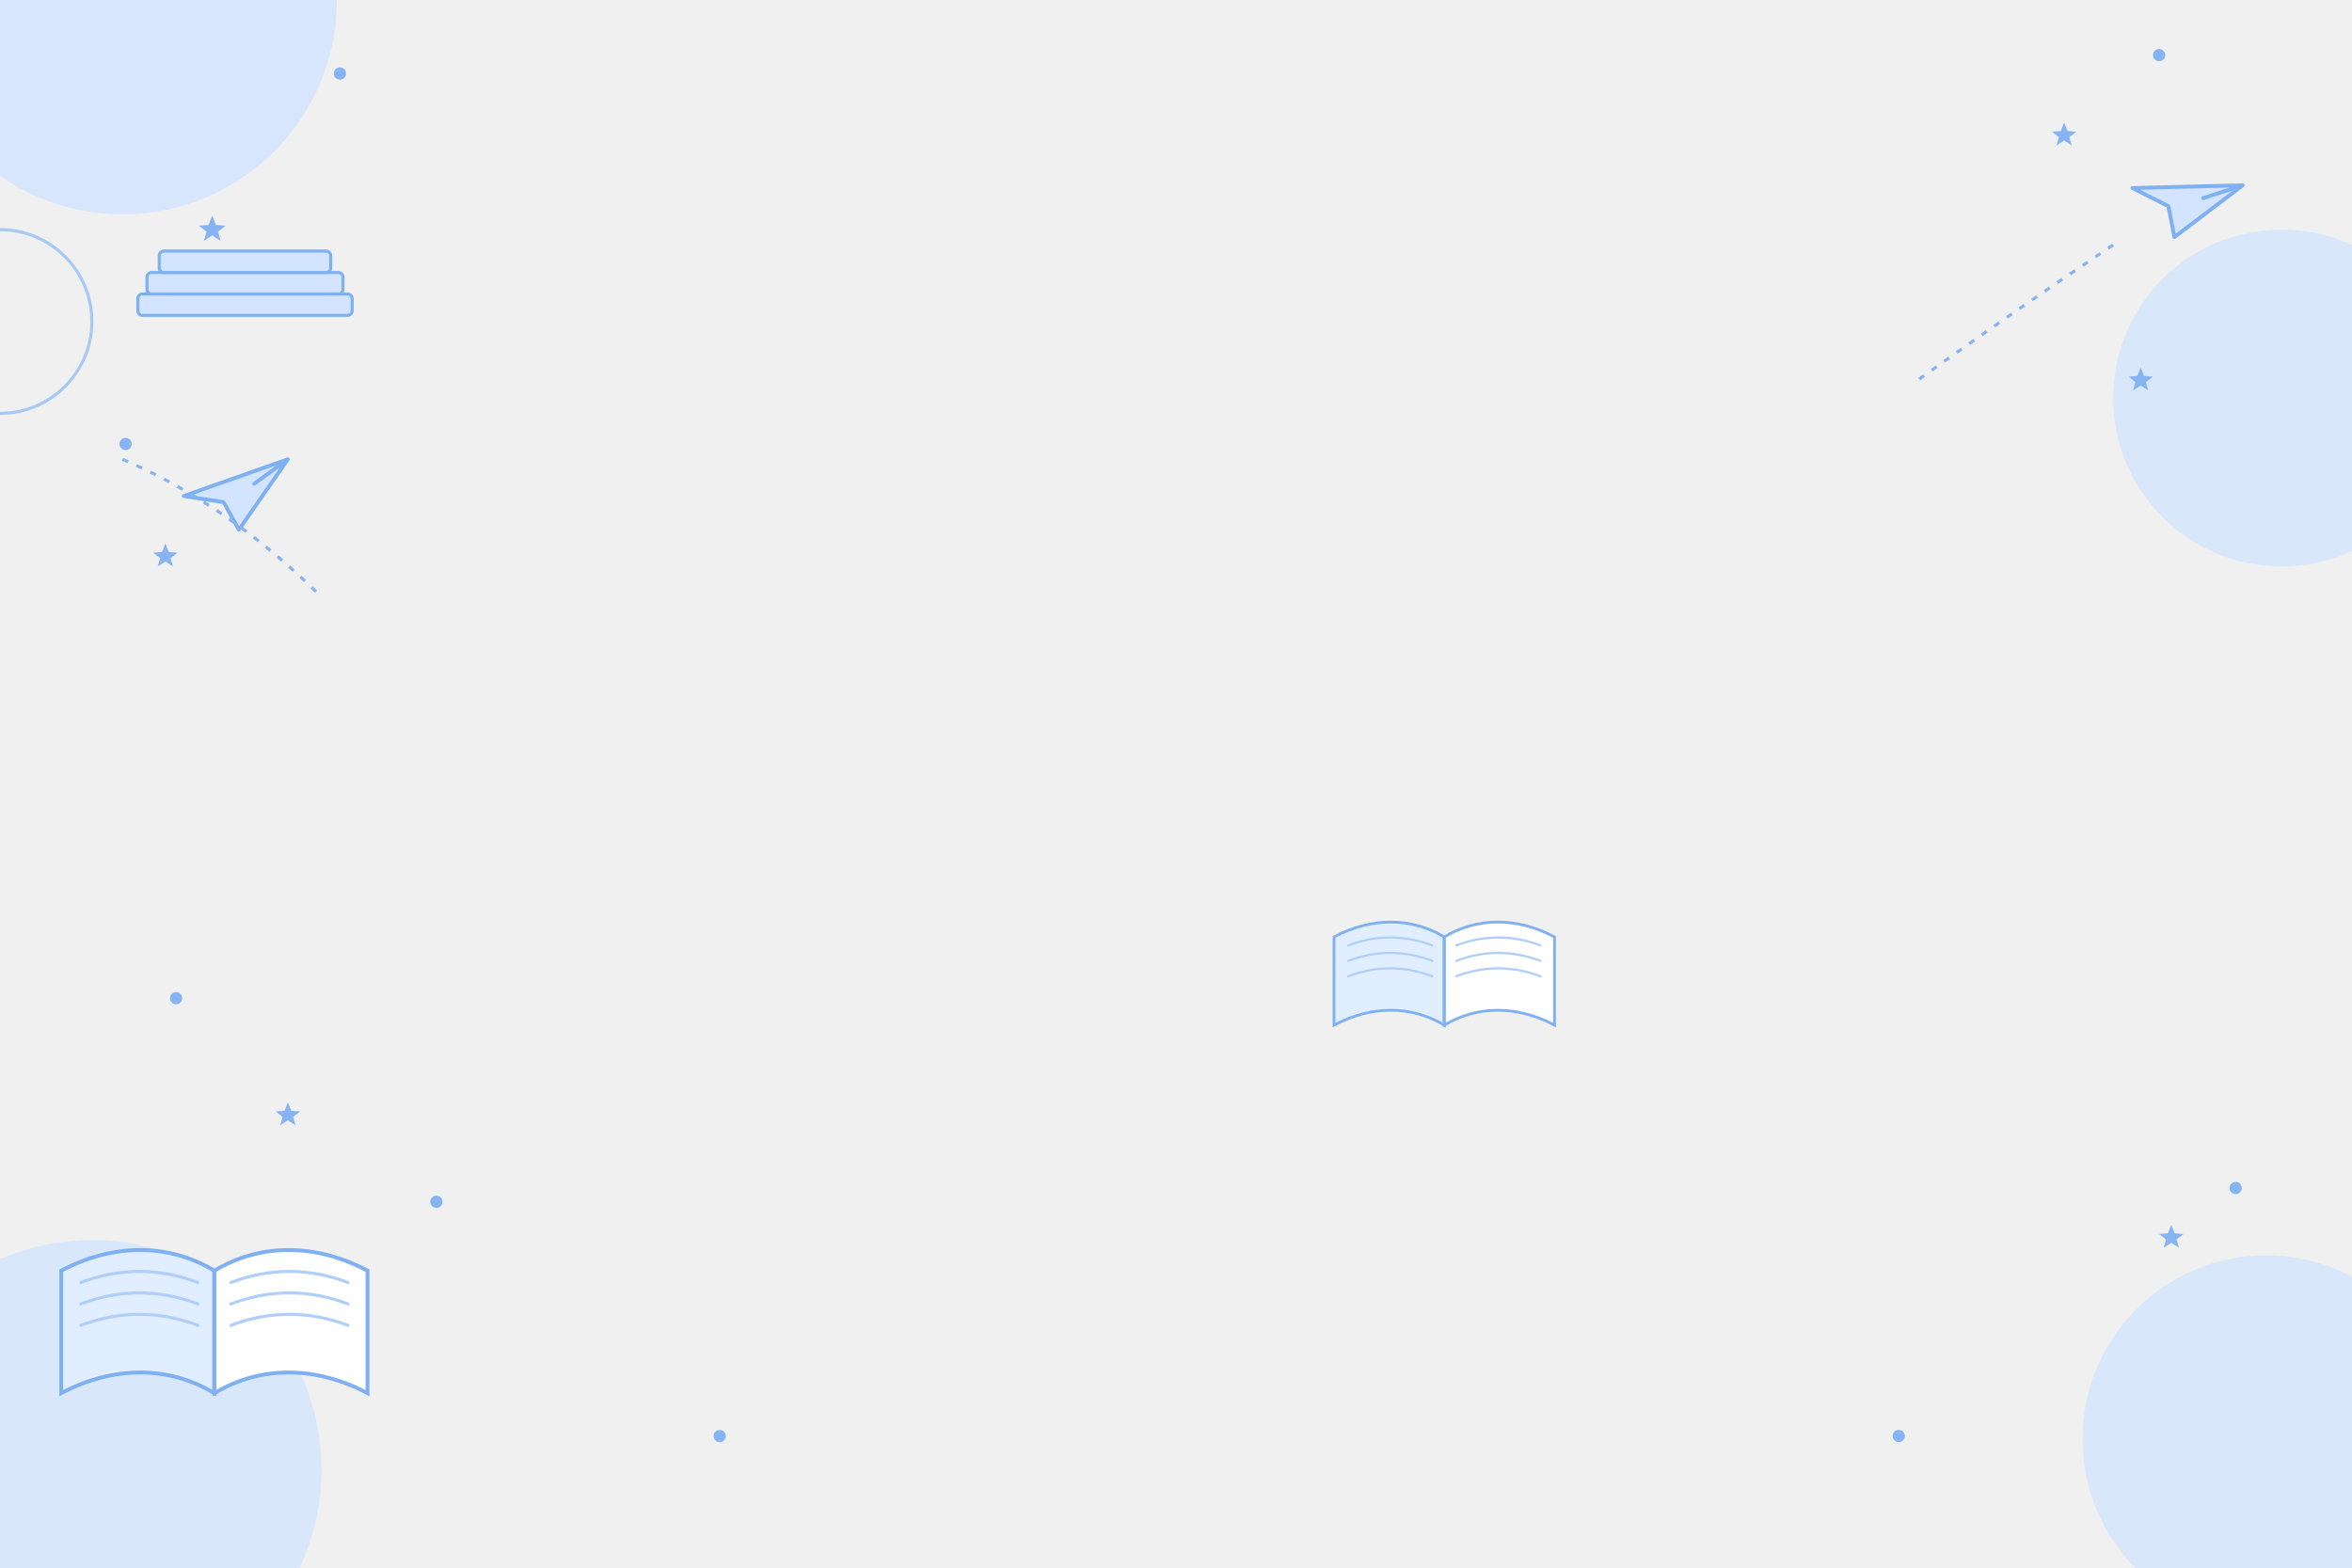
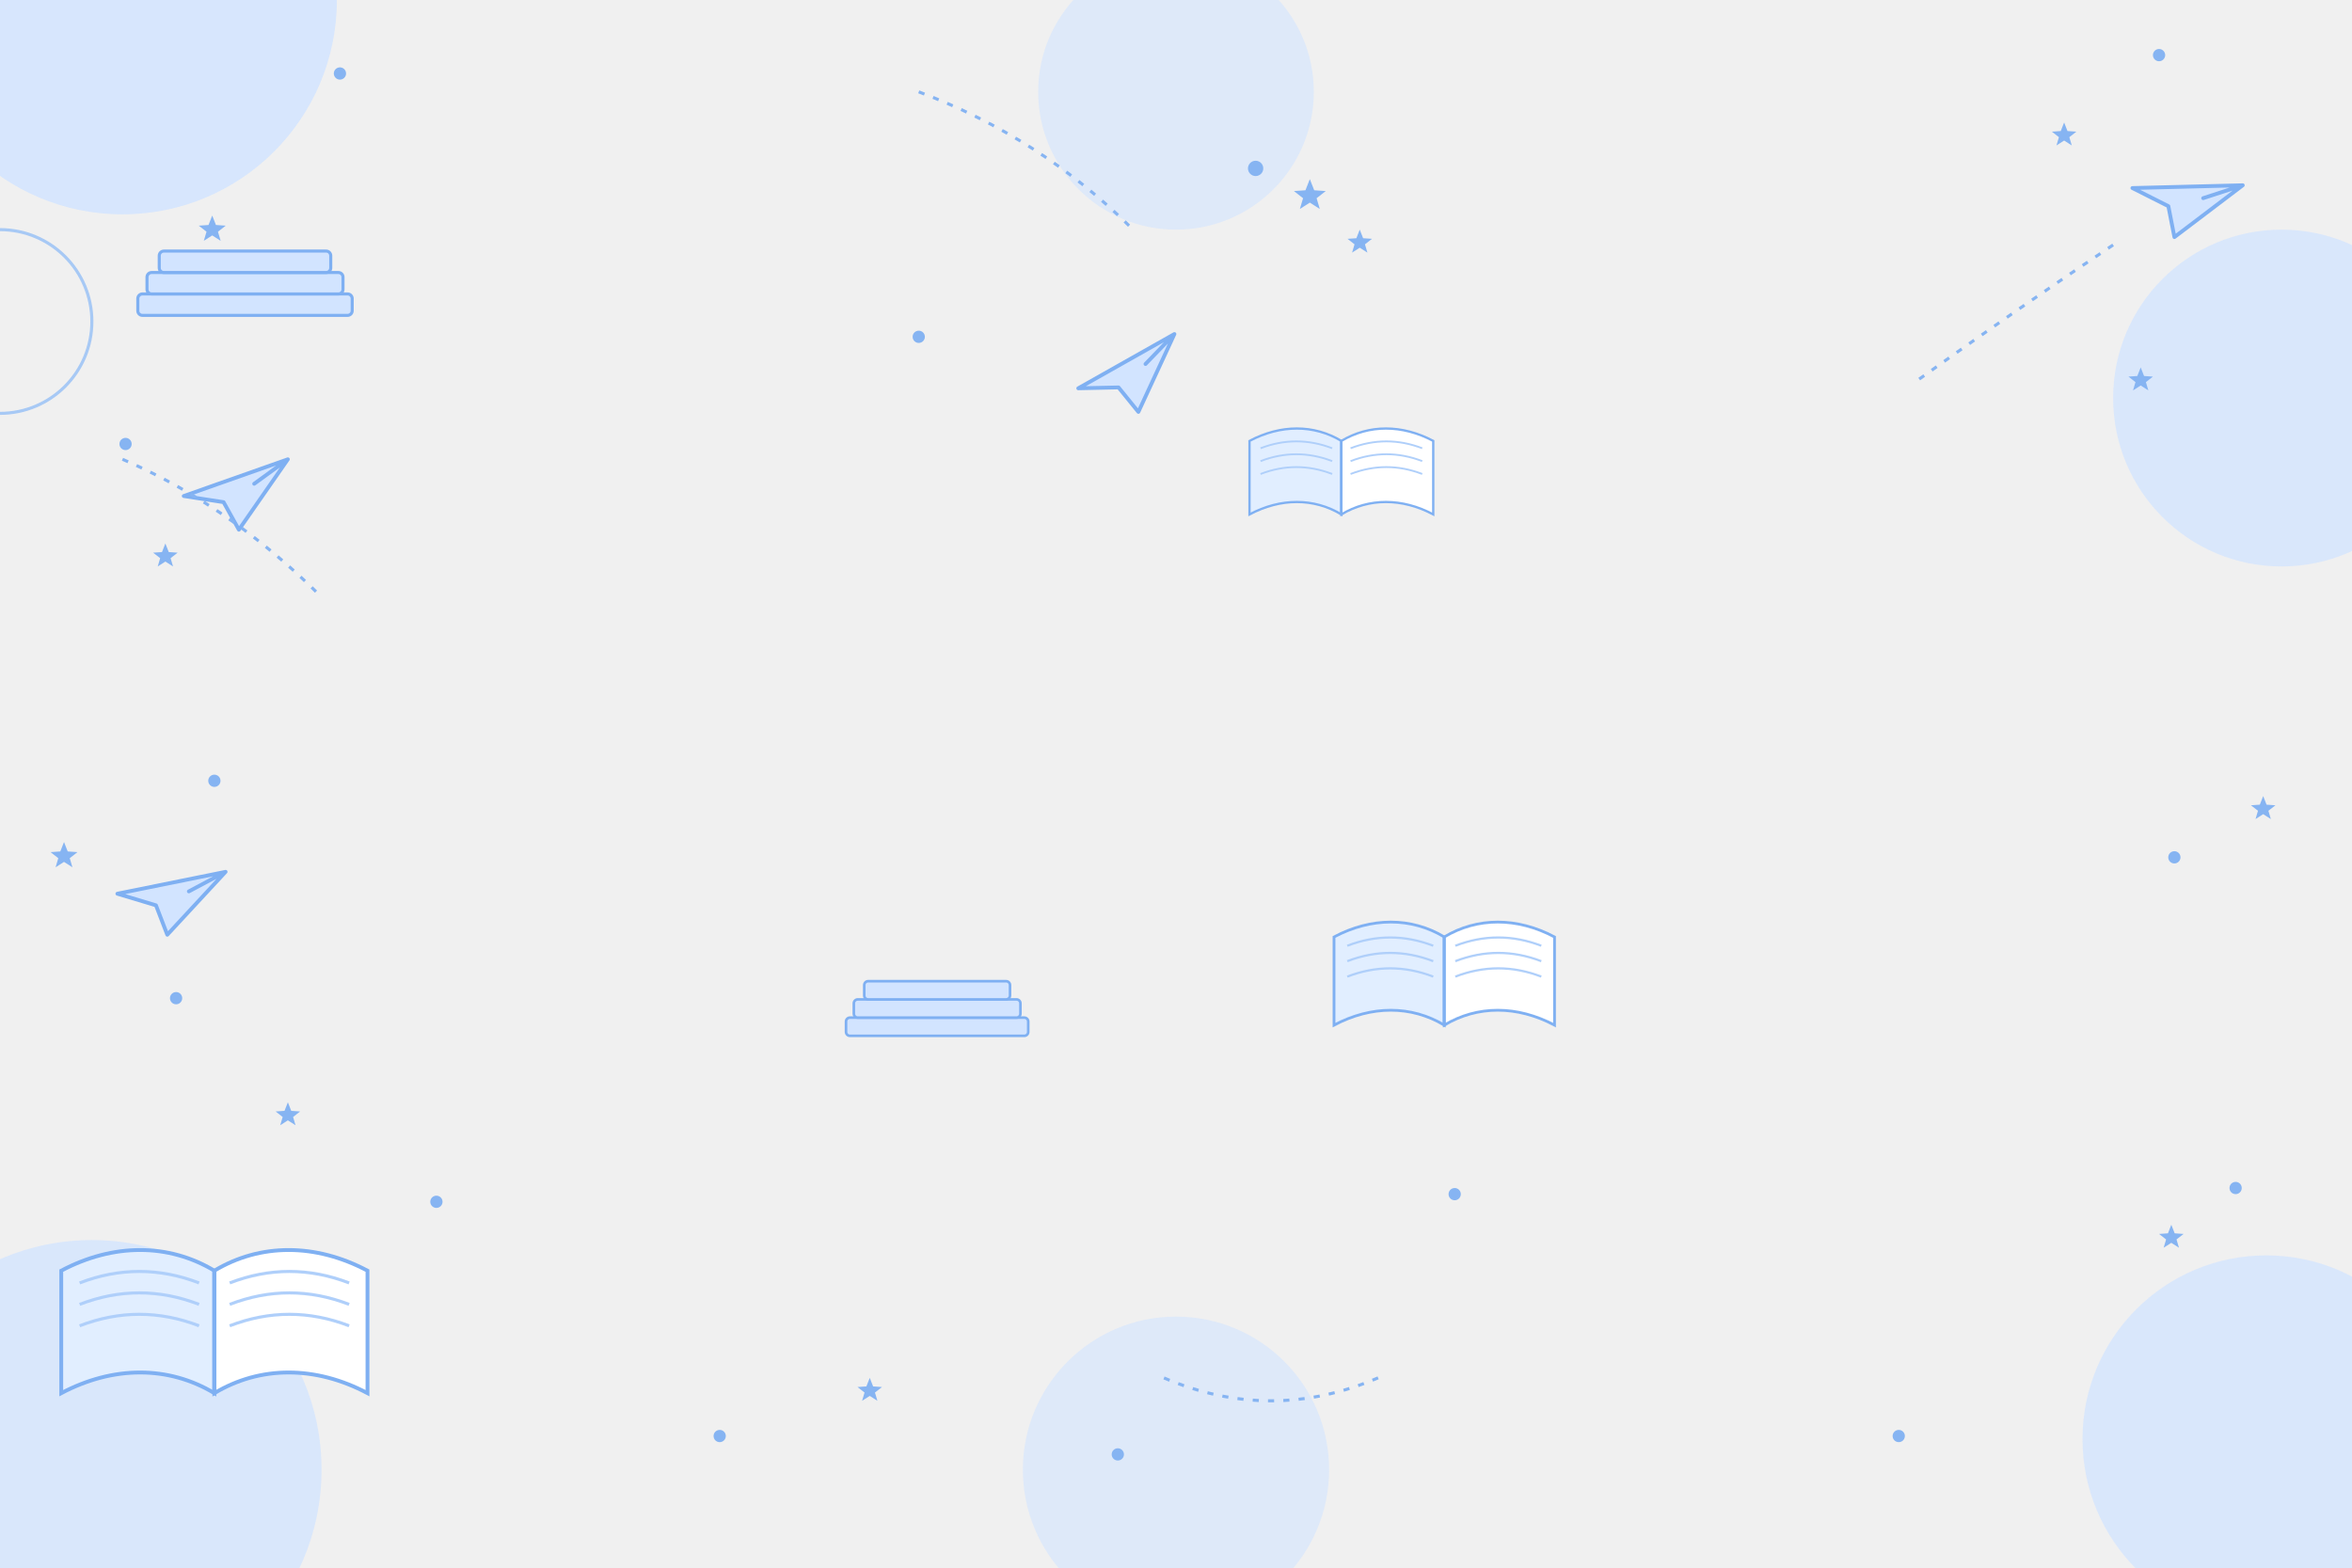
<svg xmlns="http://www.w3.org/2000/svg" viewBox="0 0 1536 1024" width="1536" height="1024">
  <defs>
    <g id="mo-book-stack">
      <rect x="0" y="22" width="140" height="14" rx="3" fill="#D2E4FF" stroke="#7FB0F2" stroke-width="2" />
      <rect x="6" y="8" width="128" height="14" rx="3" fill="#D2E4FF" stroke="#7FB0F2" stroke-width="2" />
      <rect x="14" y="-6" width="112" height="14" rx="3" fill="#D2E4FF" stroke="#7FB0F2" stroke-width="2" />
    </g>
    <g id="mo-book-open">
      <path d="M0 10 C34 -8 70 -8 100 10 L100 90 C70 72 34 72 0 90 Z" fill="#E1EEFF" stroke="#7FB0F2" stroke-width="2.5" />
      <path d="M100 10 C130 -8 166 -8 200 10 L200 90 C166 72 130 72 100 90 Z" fill="#FFFFFF" stroke="#7FB0F2" stroke-width="2.5" />
      <path d="M12 18 C38 8 64 8 90 18 M12 32 C38 22 64 22 90 32 M12 46 C38 36 64 36 90 46" stroke="#AFCFFA" stroke-width="2" fill="none" />
      <path d="M110 18 C136 8 162 8 188 18 M110 32 C136 22 162 22 188 32 M110 46 C136 36 162 36 188 46" stroke="#AFCFFA" stroke-width="2" fill="none" />
      <path d="M100 10 L100 90" stroke="#7FB0F2" stroke-width="2.5" />
    </g>
    <g id="mo-plane">
      <path d="M0 24 L68 0 L46 16 L68 0 L36 46 L26 28 Z" fill="#D2E4FF" stroke="#7FB0F2" stroke-width="2.5" stroke-linejoin="round" />
    </g>
    <g id="mo-star">
      <path d="M8 0 L10.2 5.6 L16 6 L11.4 9.6 L13 15 L8 11.8 L3 15 L4.6 9.6 L0 6 L5.8 5.6 Z" fill="#86B4F2" />
    </g>
  </defs>
  <circle cx="80" cy="0" r="140" fill="#D2E4FF" opacity="0.85" />
  <circle cx="0" cy="210" r="60" fill="none" stroke="#9FC4F5" stroke-width="2" opacity="0.9" />
  <circle cx="1490" cy="260" r="110" fill="#D2E4FF" opacity="0.75" />
  <circle cx="60" cy="960" r="150" fill="#D2E4FF" opacity="0.75" />
  <circle cx="1480" cy="940" r="120" fill="#D2E4FF" opacity="0.75" />
  <use href="#mo-book-stack" x="90" y="170" />
  <use href="#mo-star" x="118" y="128" transform="scale(1.1)" transform-origin="118 128" />
  <use href="#mo-plane" x="120" y="300" />
  <path d="M80 300 Q150 330 210 390" stroke="#86B4F2" stroke-width="2" fill="none" stroke-dasharray="4 6" />
  <use href="#mo-star" x="100" y="355" />
  <circle cx="82" cy="290" r="4" fill="#86B4F2" />
  <circle cx="222" cy="48" r="4" fill="#86B4F2" />
  <use href="#mo-plane" x="1400" y="100" transform="rotate(18 1400 100)" />
  <path d="M1380 160 Q1320 200 1250 250" stroke="#86B4F2" stroke-width="2" fill="none" stroke-dasharray="4 6" />
  <use href="#mo-star" x="1340" y="80" />
  <use href="#mo-star" x="1390" y="240" />
  <circle cx="1410" cy="36" r="4" fill="#86B4F2" />
  <use href="#mo-book-open" x="40" y="820" />
  <use href="#mo-star" x="180" y="720" />
  <circle cx="115" cy="652" r="4" fill="#86B4F2" />
  <circle cx="285" cy="785" r="4" fill="#86B4F2" />
  <circle cx="470" cy="938" r="4" fill="#86B4F2" />
  <use href="#mo-book-open" x="1210" y="840" transform="scale(0.72)" transform-origin="1210 840" />
  <use href="#mo-star" x="1410" y="800" />
  <circle cx="1460" cy="776" r="4" fill="#86B4F2" />
  <circle cx="1240" cy="938" r="4" fill="#86B4F2" />
+   <circle cx="768" cy="60" r="90" fill="#D2E4FF" opacity="0.6" />
+   <circle cx="768" cy="960" r="100" fill="#D2E4FF" opacity="0.6" />
+   <use href="#mo-star" x="650" y="90" transform="scale(1.3)" transform-origin="650 90" />
+   <use href="#mo-star" x="880" y="150" />
+   <use href="#mo-plane" x="700" y="230" transform="rotate(-10 700 230)" />
+   <circle cx="820" cy="110" r="5" fill="#86B4F2" />
+   <circle cx="600" cy="220" r="4" fill="#86B4F2" />
+   <path d="M600 60 Q680 90 740 150" stroke="#86B4F2" stroke-width="2" fill="none" stroke-dasharray="4 6" />
+   <use href="#mo-book-stack" x="650" y="760" transform="scale(0.85)" transform-origin="650 760" />
+   <use href="#mo-star" x="870" y="860" transform="scale(1.2)" transform-origin="870 860" />
+   <use href="#mo-star" x="560" y="900" />
+   <circle cx="950" cy="780" r="4" fill="#86B4F2" />
+   <circle cx="730" cy="950" r="4" fill="#86B4F2" />
+   <path d="M900 900 Q830 930 760 900" stroke="#86B4F2" stroke-width="2" fill="none" stroke-dasharray="4 6" />
+   <use href="#mo-star" x="30" y="500" transform="scale(1.1)" transform-origin="30 500" />
+   <use href="#mo-plane" x="80" y="560" transform="rotate(8 80 560)" />
+   <circle cx="140" cy="510" r="4" fill="#86B4F2" />
+   <use href="#mo-star" x="1470" y="520" />
+   <use href="#mo-book-open" x="1360" y="470" transform="scale(0.6)" transform-origin="1360 470" />
+   <circle cx="1420" cy="560" r="4" fill="#86B4F2" />
</svg>
